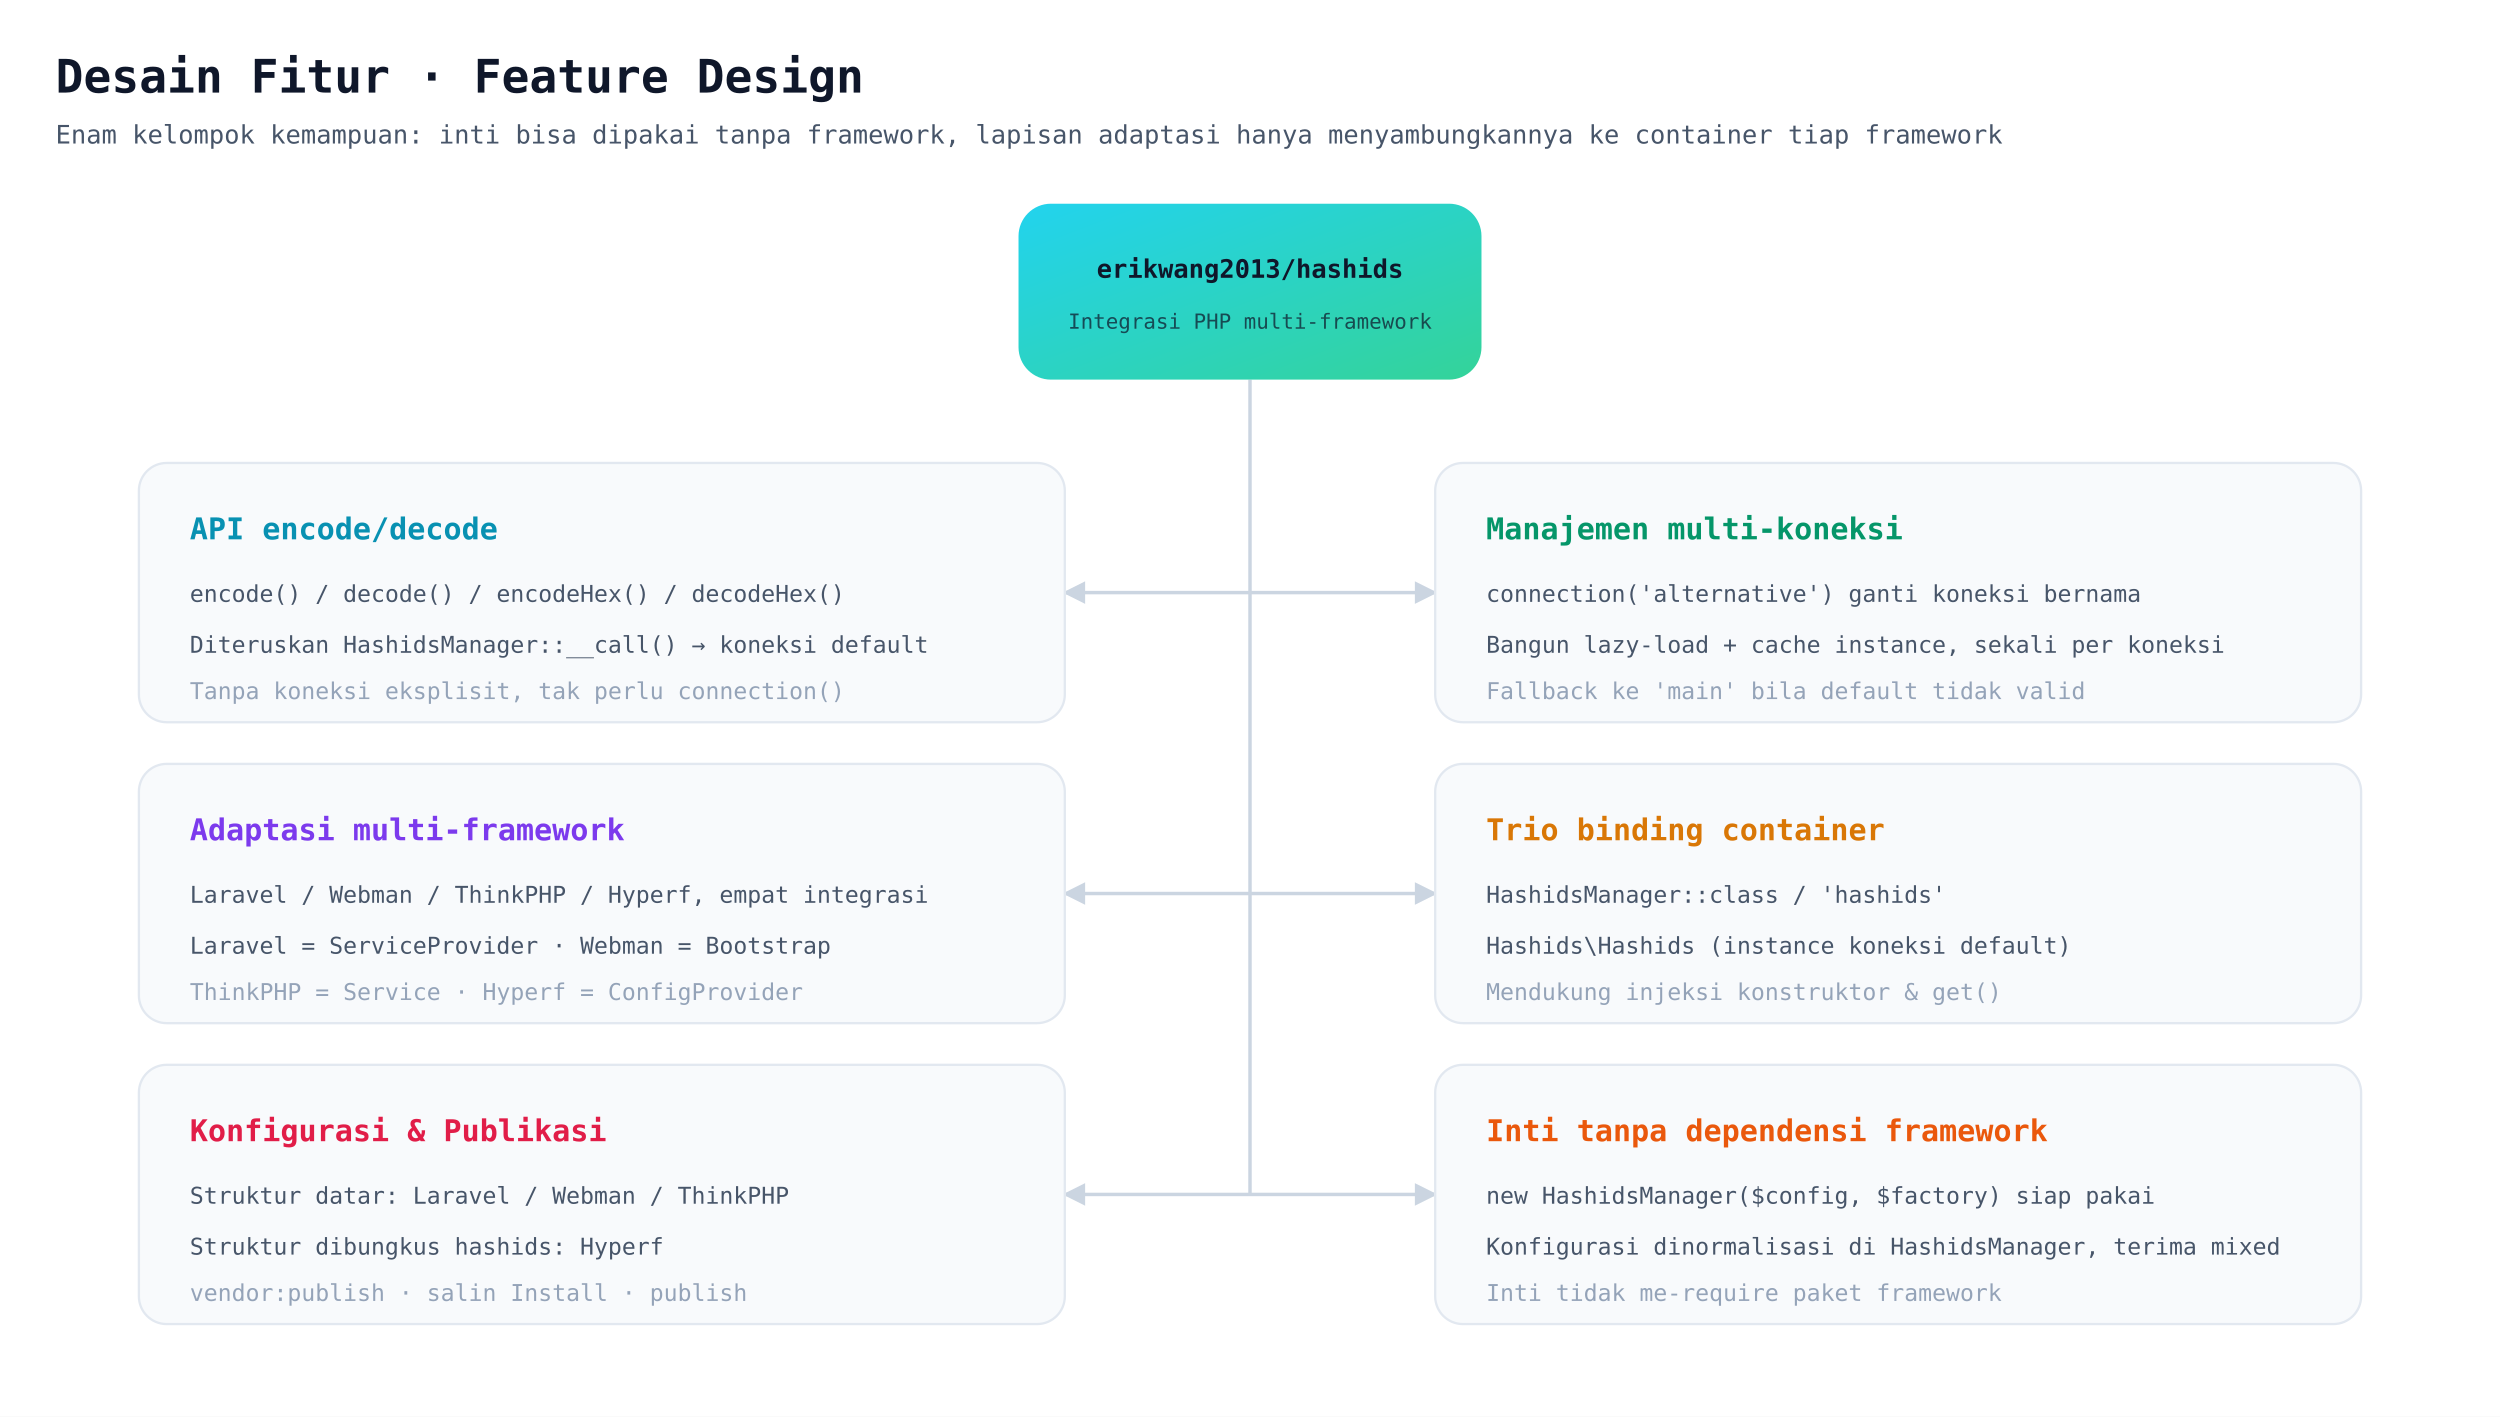
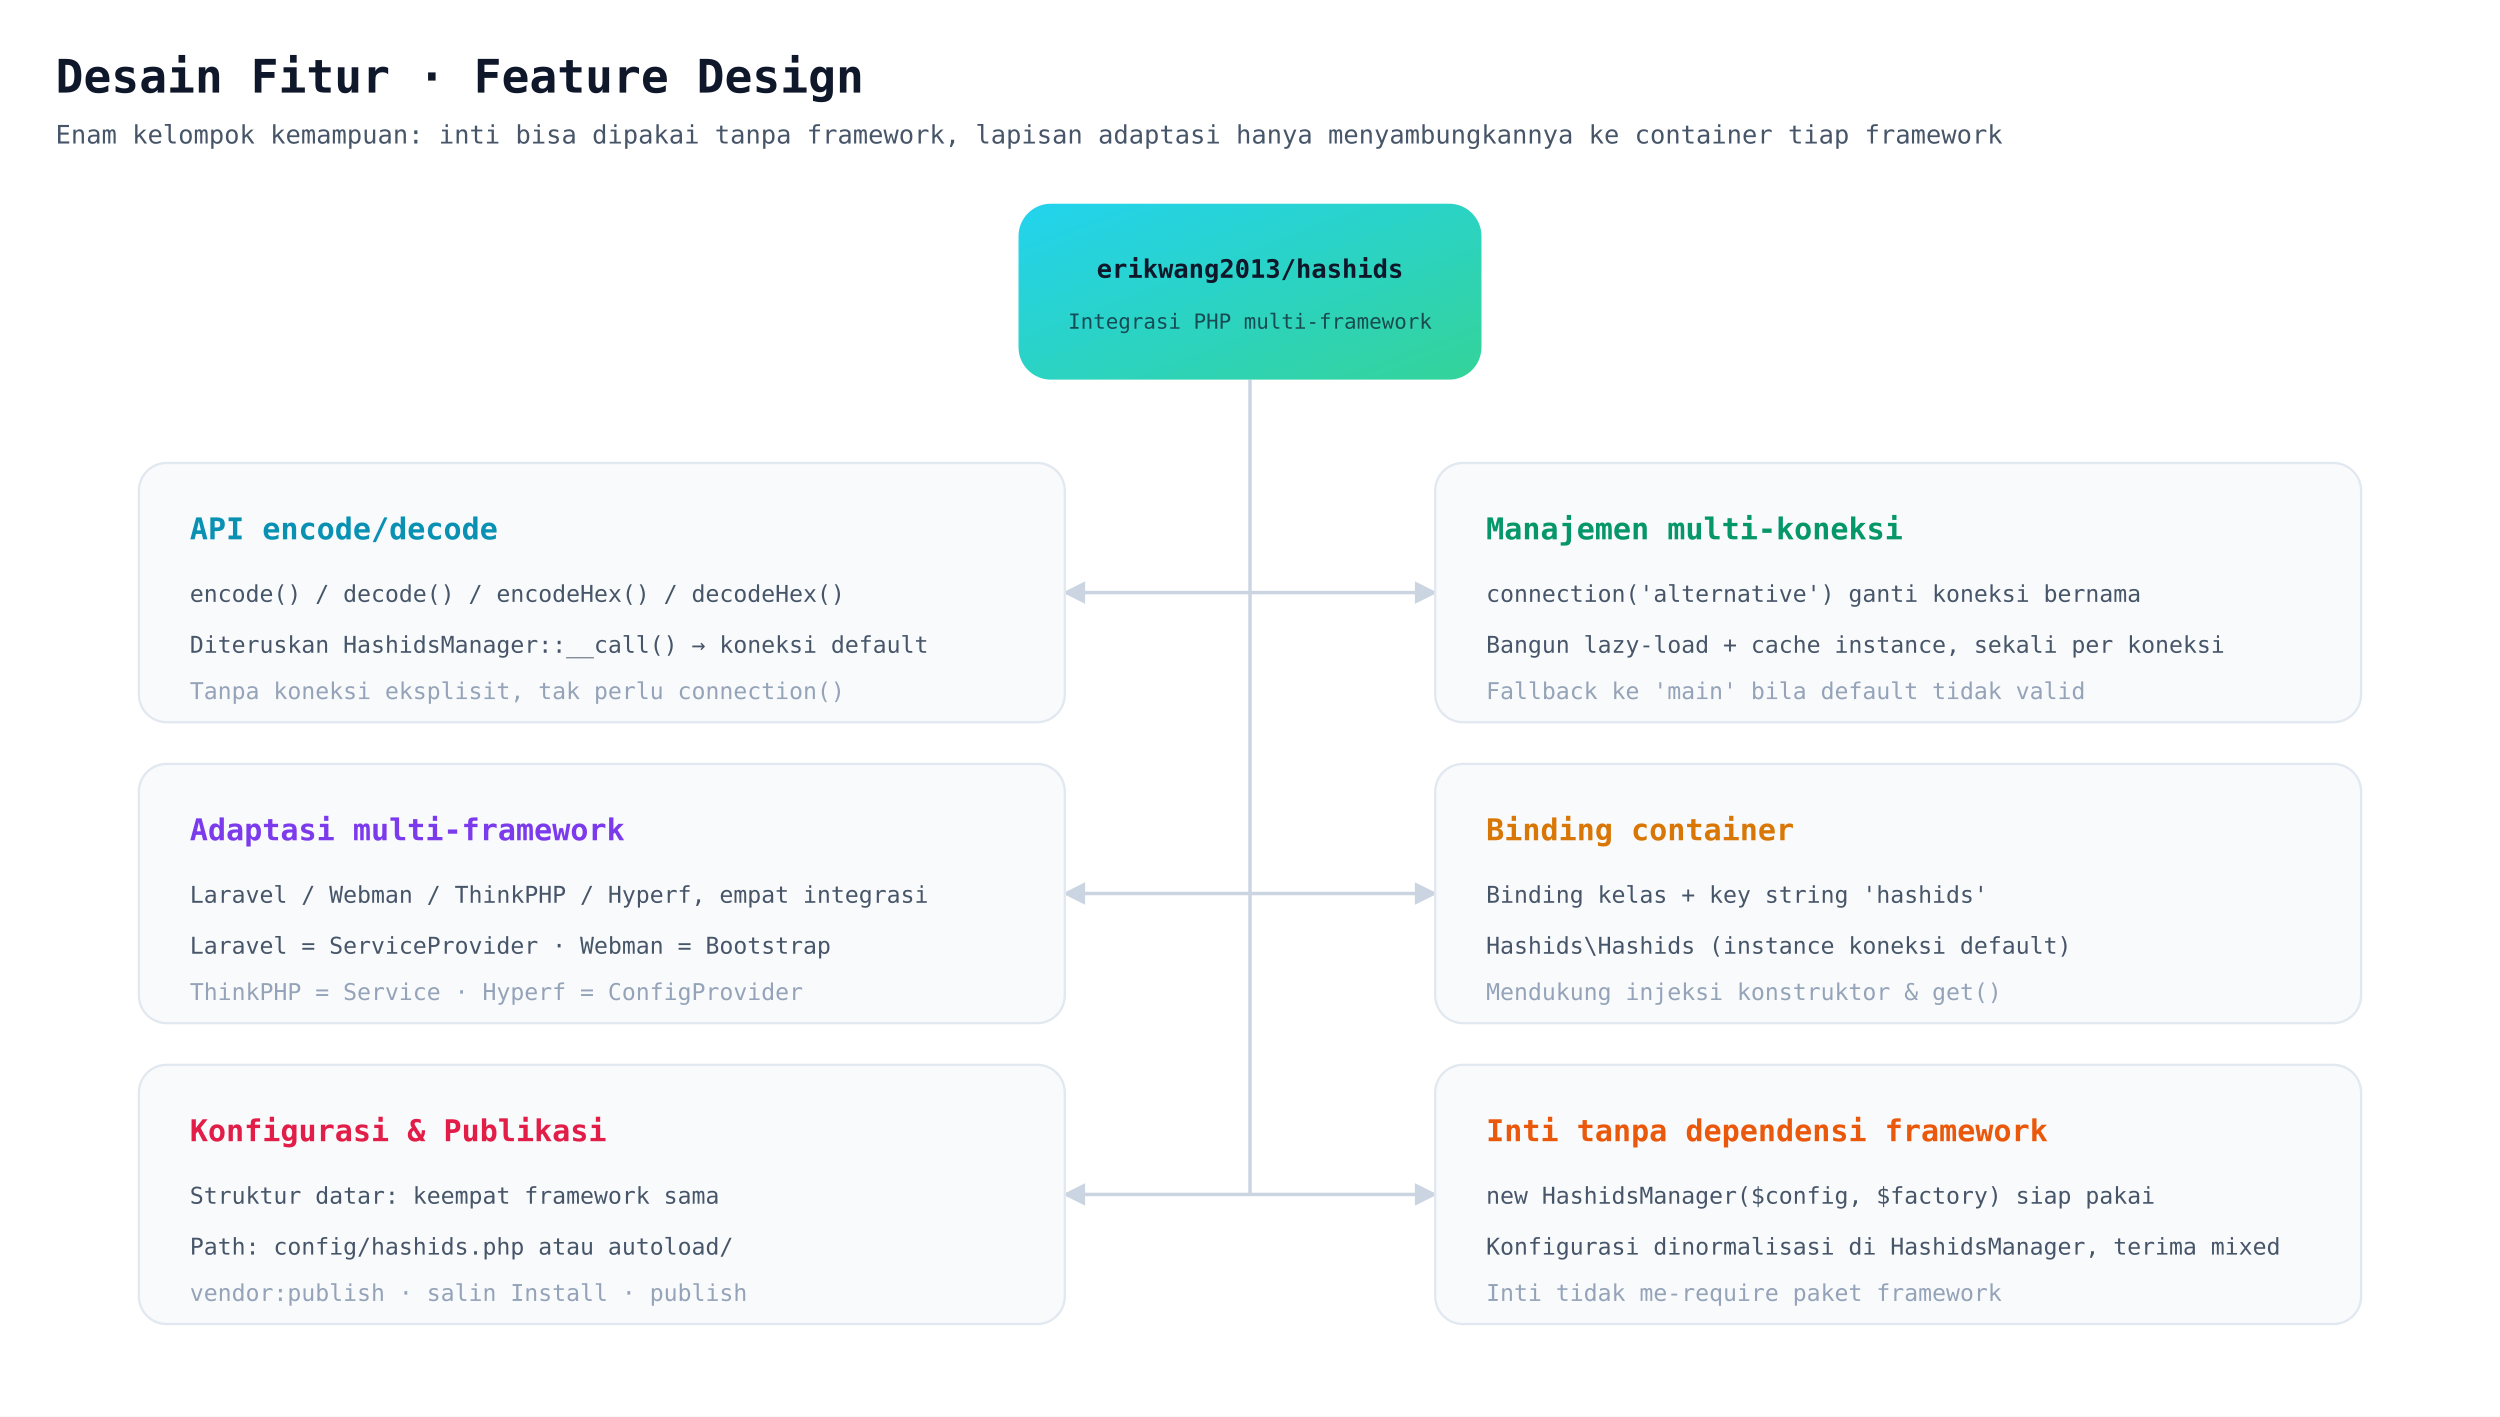
<svg xmlns="http://www.w3.org/2000/svg" viewBox="0 0 1080 612" role="img" aria-labelledby="featTitle featDesc">
  <defs>
    <style>
      text { font-family: ui-monospace, SFMono-Regular, Menlo, Consolas, "DejaVu Sans Mono", "PingFang SC", "Microsoft YaHei", monospace; }
      .bg     { fill: #ffffff; }
      .card   { fill: #f8fafc; stroke: #e2e8f0; stroke-width: 1; }
      .spine  { stroke: #cbd5e1; stroke-width: 1.5; fill: none; }
      .t-primary { fill: #0f172a; font-weight: 600; }
      .t-muted   { fill: #475569; }
      .t-dim     { fill: #94a3b8; }
      .t-frontend   { fill: #0891b2; font-weight: 600; }
      .t-backend    { fill: #059669; font-weight: 600; }
      .t-database   { fill: #7c3aed; font-weight: 600; }
      .t-cloud      { fill: #d97706; font-weight: 600; }
      .t-security   { fill: #e11d48; font-weight: 600; }
      .t-messagebus { fill: #ea580c; font-weight: 600; }
      .a-head { fill: #cbd5e1; }

      @media (prefers-color-scheme: dark) {
        .bg    { fill: #0b1220; }
        .card  { fill: #0f172a; stroke: #1e293b; }
        .spine { stroke: #334155; }
        .t-primary { fill: #f8fafc; }
        .t-muted   { fill: #94a3b8; }
        .t-dim     { fill: #64748b; }
        .t-frontend   { fill: #22d3ee; }
        .t-backend    { fill: #34d399; }
        .t-database   { fill: #a78bfa; }
        .t-cloud      { fill: #fbbf24; }
        .t-security   { fill: #fb7185; }
        .t-messagebus { fill: #fb923c; }
        .a-head { fill: #334155; }
      }
    </style>
    <marker id="ah" viewBox="0 0 10 10" refX="9" refY="5" markerWidth="6.5" markerHeight="6.5" orient="auto">
      <path d="M0 0 L10 5 L0 10 z" class="a-head" />
    </marker>
    <linearGradient id="rootGrad" x1="0" y1="0" x2="1" y2="1">
      <stop offset="0" stop-color="#22d3ee" />
      <stop offset="1" stop-color="#34d399" />
    </linearGradient>
  </defs>
  <rect class="bg" x="0" y="0" width="1080" height="612" />
  <text x="24" y="40" class="t-primary" font-size="20">Desain Fitur · Feature Design</text>
  <text x="24" y="62" class="t-muted" font-size="11">Enam kelompok kemampuan: inti bisa dipakai tanpa framework, lapisan adaptasi hanya menyambungkannya ke container tiap framework</text>
  <path class="spine" d="M540 164 V516" />
  <path class="spine" d="M540 256 H460" marker-end="url(#ah)" />
  <path class="spine" d="M540 386 H460" marker-end="url(#ah)" />
  <path class="spine" d="M540 516 H460" marker-end="url(#ah)" />
  <path class="spine" d="M540 256 H620" marker-end="url(#ah)" />
  <path class="spine" d="M540 386 H620" marker-end="url(#ah)" />
  <path class="spine" d="M540 516 H620" marker-end="url(#ah)" />
  <rect x="440" y="88" width="200" height="76" rx="14" fill="url(#rootGrad)" />
  <text x="540" y="120" font-size="11" font-weight="700" fill="#0f172a" text-anchor="middle">erikwang2013/hashids</text>
  <text x="540" y="142" font-size="9" fill="rgba(15,23,42,.72)" text-anchor="middle">Integrasi PHP multi-framework</text>
  <rect class="card" x="60" y="200" width="400" height="112" rx="12" />
  <text class="t-frontend" x="82" y="233" font-size="13">API encode/decode</text>
  <text class="t-muted" x="82" y="260" font-size="10">encode() / decode() / encodeHex() / decodeHex()</text>
  <text class="t-muted" x="82" y="282" font-size="10">Diteruskan HashidsManager::__call() → koneksi default</text>
  <text class="t-dim" x="82" y="302" font-size="10">Tanpa koneksi eksplisit, tak perlu connection()</text>
  <rect class="card" x="60" y="330" width="400" height="112" rx="12" />
  <text class="t-database" x="82" y="363" font-size="13">Adaptasi multi-framework</text>
  <text class="t-muted" x="82" y="390" font-size="10">Laravel / Webman / ThinkPHP / Hyperf, empat integrasi</text>
  <text class="t-muted" x="82" y="412" font-size="10">Laravel = ServiceProvider · Webman = Bootstrap</text>
  <text class="t-dim" x="82" y="432" font-size="10">ThinkPHP = Service · Hyperf = ConfigProvider</text>
  <rect class="card" x="60" y="460" width="400" height="112" rx="12" />
  <text class="t-security" x="82" y="493" font-size="13">Konfigurasi &amp; Publikasi</text>
-   <text class="t-muted" x="82" y="520" font-size="10">Struktur datar: Laravel / Webman / ThinkPHP</text>
-   <text class="t-muted" x="82" y="542" font-size="10">Struktur dibungkus hashids: Hyperf</text>
+   <text class="t-muted" x="82" y="520" font-size="10">Struktur datar: keempat framework sama</text>
+   <text class="t-muted" x="82" y="542" font-size="10">Path: config/hashids.php atau autoload/</text>
  <text class="t-dim" x="82" y="562" font-size="10">vendor:publish · salin Install · publish</text>
  <rect class="card" x="620" y="200" width="400" height="112" rx="12" />
  <text class="t-backend" x="642" y="233" font-size="13">Manajemen multi-koneksi</text>
  <text class="t-muted" x="642" y="260" font-size="10">connection('alternative') ganti koneksi bernama</text>
  <text class="t-muted" x="642" y="282" font-size="10">Bangun lazy-load + cache instance, sekali per koneksi</text>
  <text class="t-dim" x="642" y="302" font-size="10">Fallback ke 'main' bila default tidak valid</text>
  <rect class="card" x="620" y="330" width="400" height="112" rx="12" />
-   <text class="t-cloud" x="642" y="363" font-size="13">Trio binding container</text>
-   <text class="t-muted" x="642" y="390" font-size="10">HashidsManager::class / 'hashids'</text>
+   <text class="t-cloud" x="642" y="363" font-size="13">Binding container</text>
+   <text class="t-muted" x="642" y="390" font-size="10">Binding kelas + key string 'hashids'</text>
  <text class="t-muted" x="642" y="412" font-size="10">Hashids\Hashids (instance koneksi default)</text>
  <text class="t-dim" x="642" y="432" font-size="10">Mendukung injeksi konstruktor &amp; get()</text>
  <rect class="card" x="620" y="460" width="400" height="112" rx="12" />
  <text class="t-messagebus" x="642" y="493" font-size="13">Inti tanpa dependensi framework</text>
  <text class="t-muted" x="642" y="520" font-size="10">new HashidsManager($config, $factory) siap pakai</text>
  <text class="t-muted" x="642" y="542" font-size="10">Konfigurasi dinormalisasi di HashidsManager, terima mixed</text>
  <text class="t-dim" x="642" y="562" font-size="10">Inti tidak me-require paket framework</text>
</svg>
